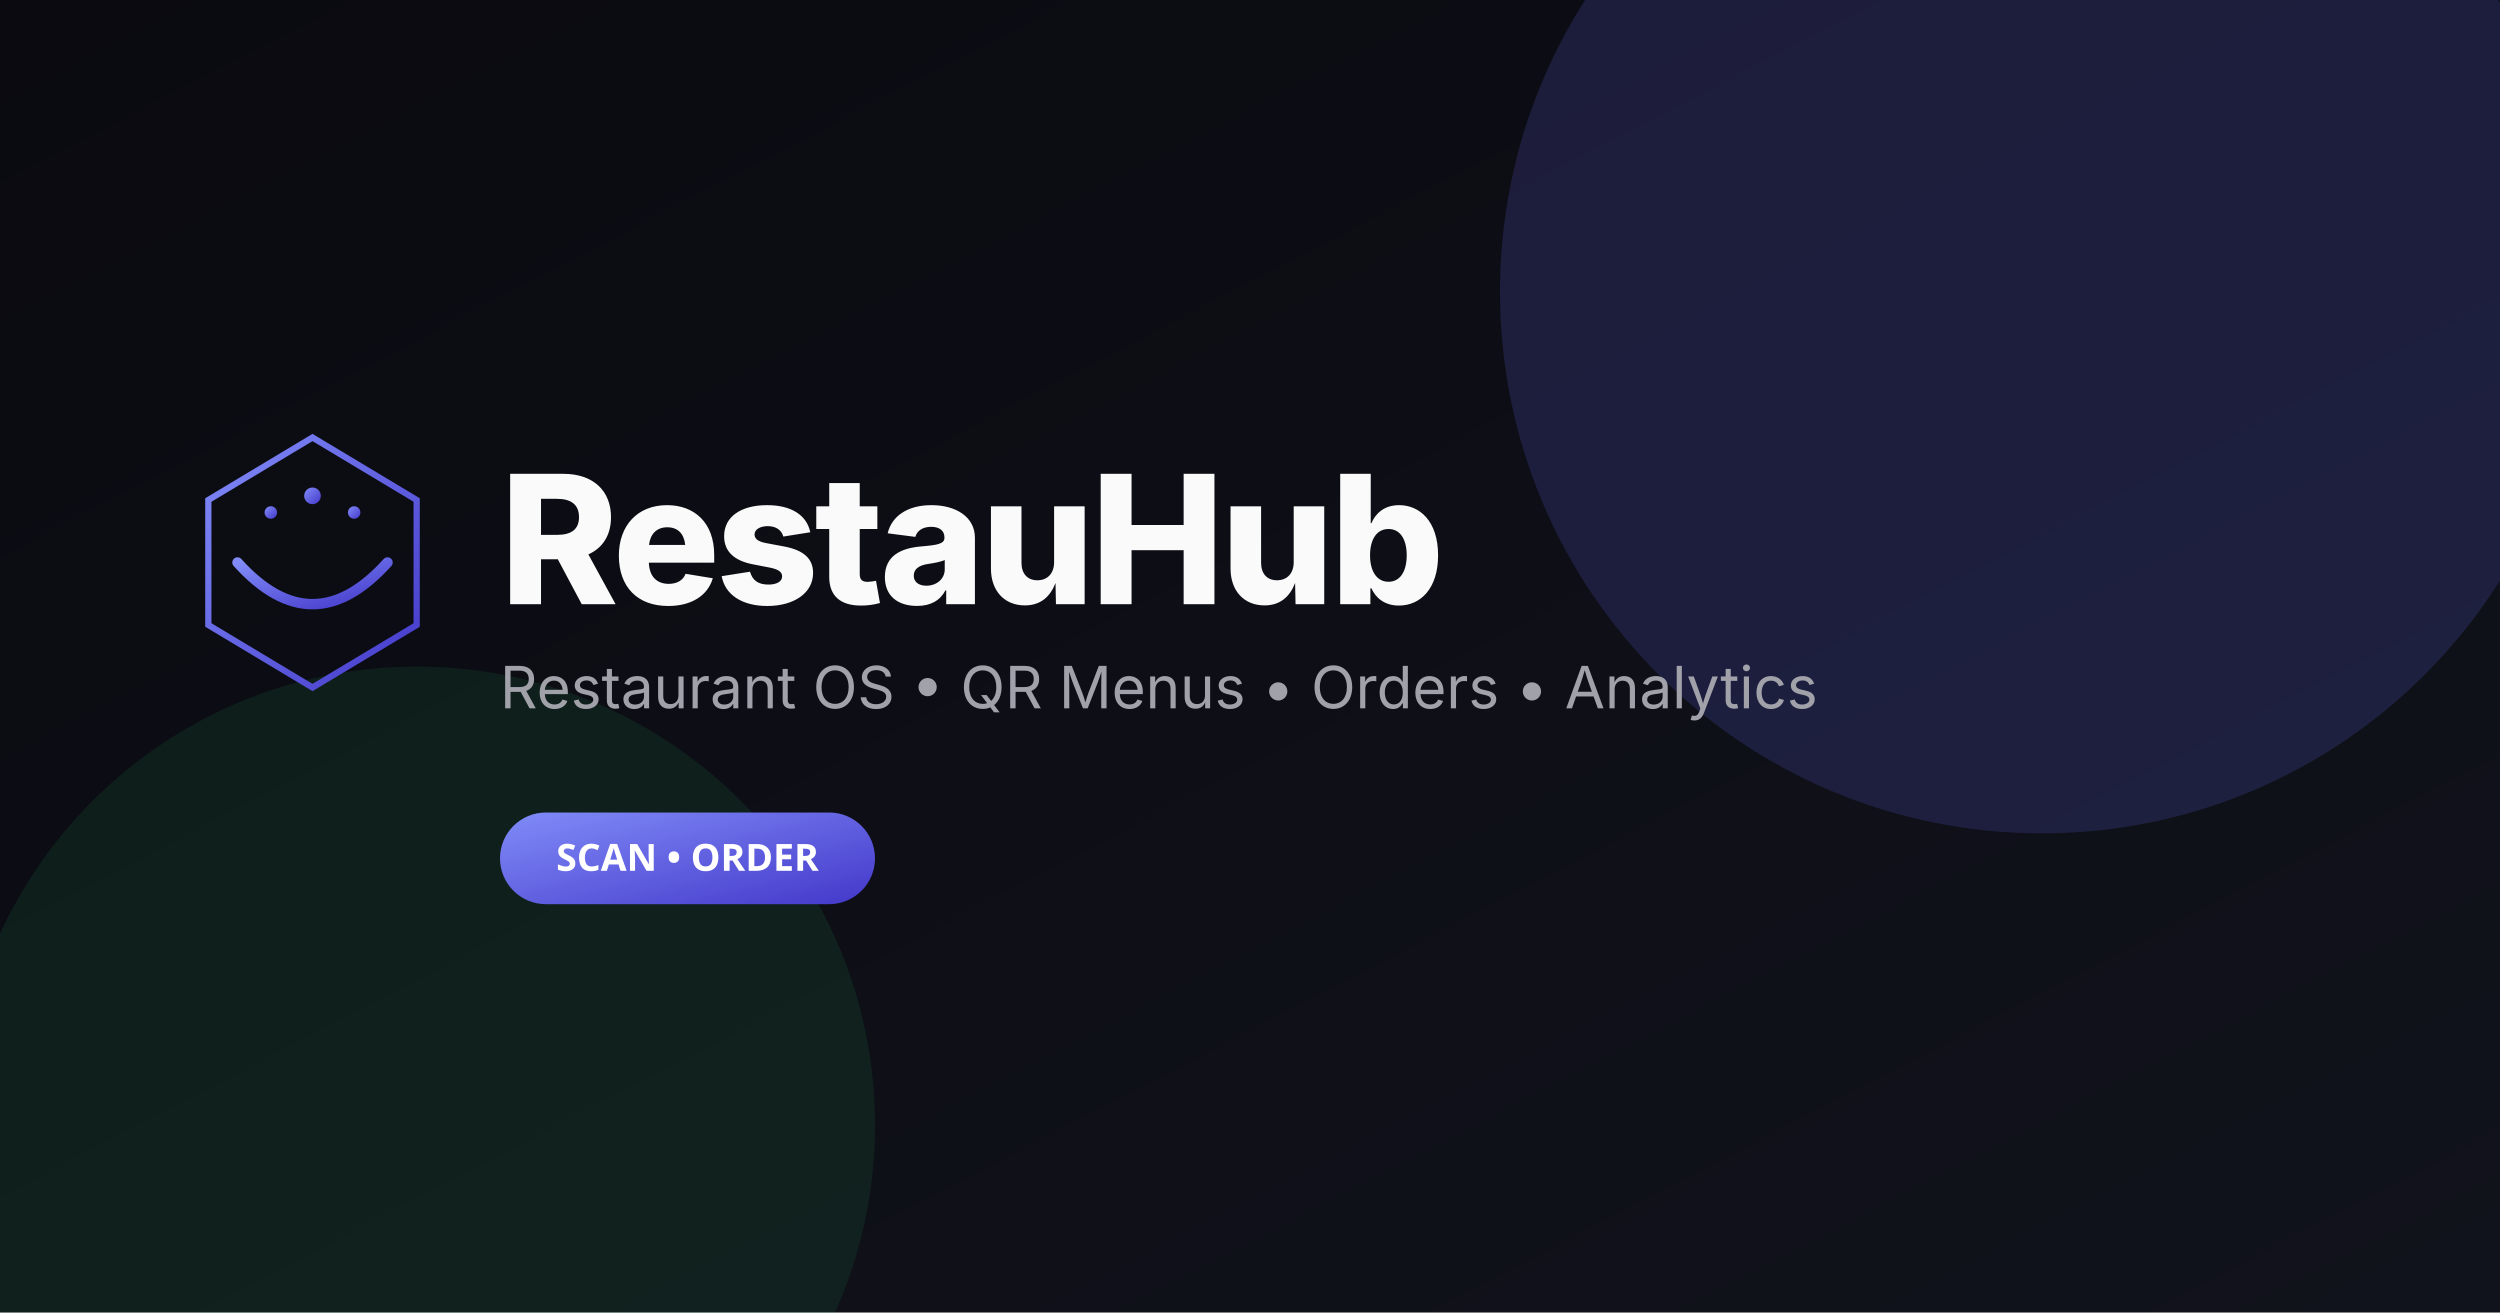
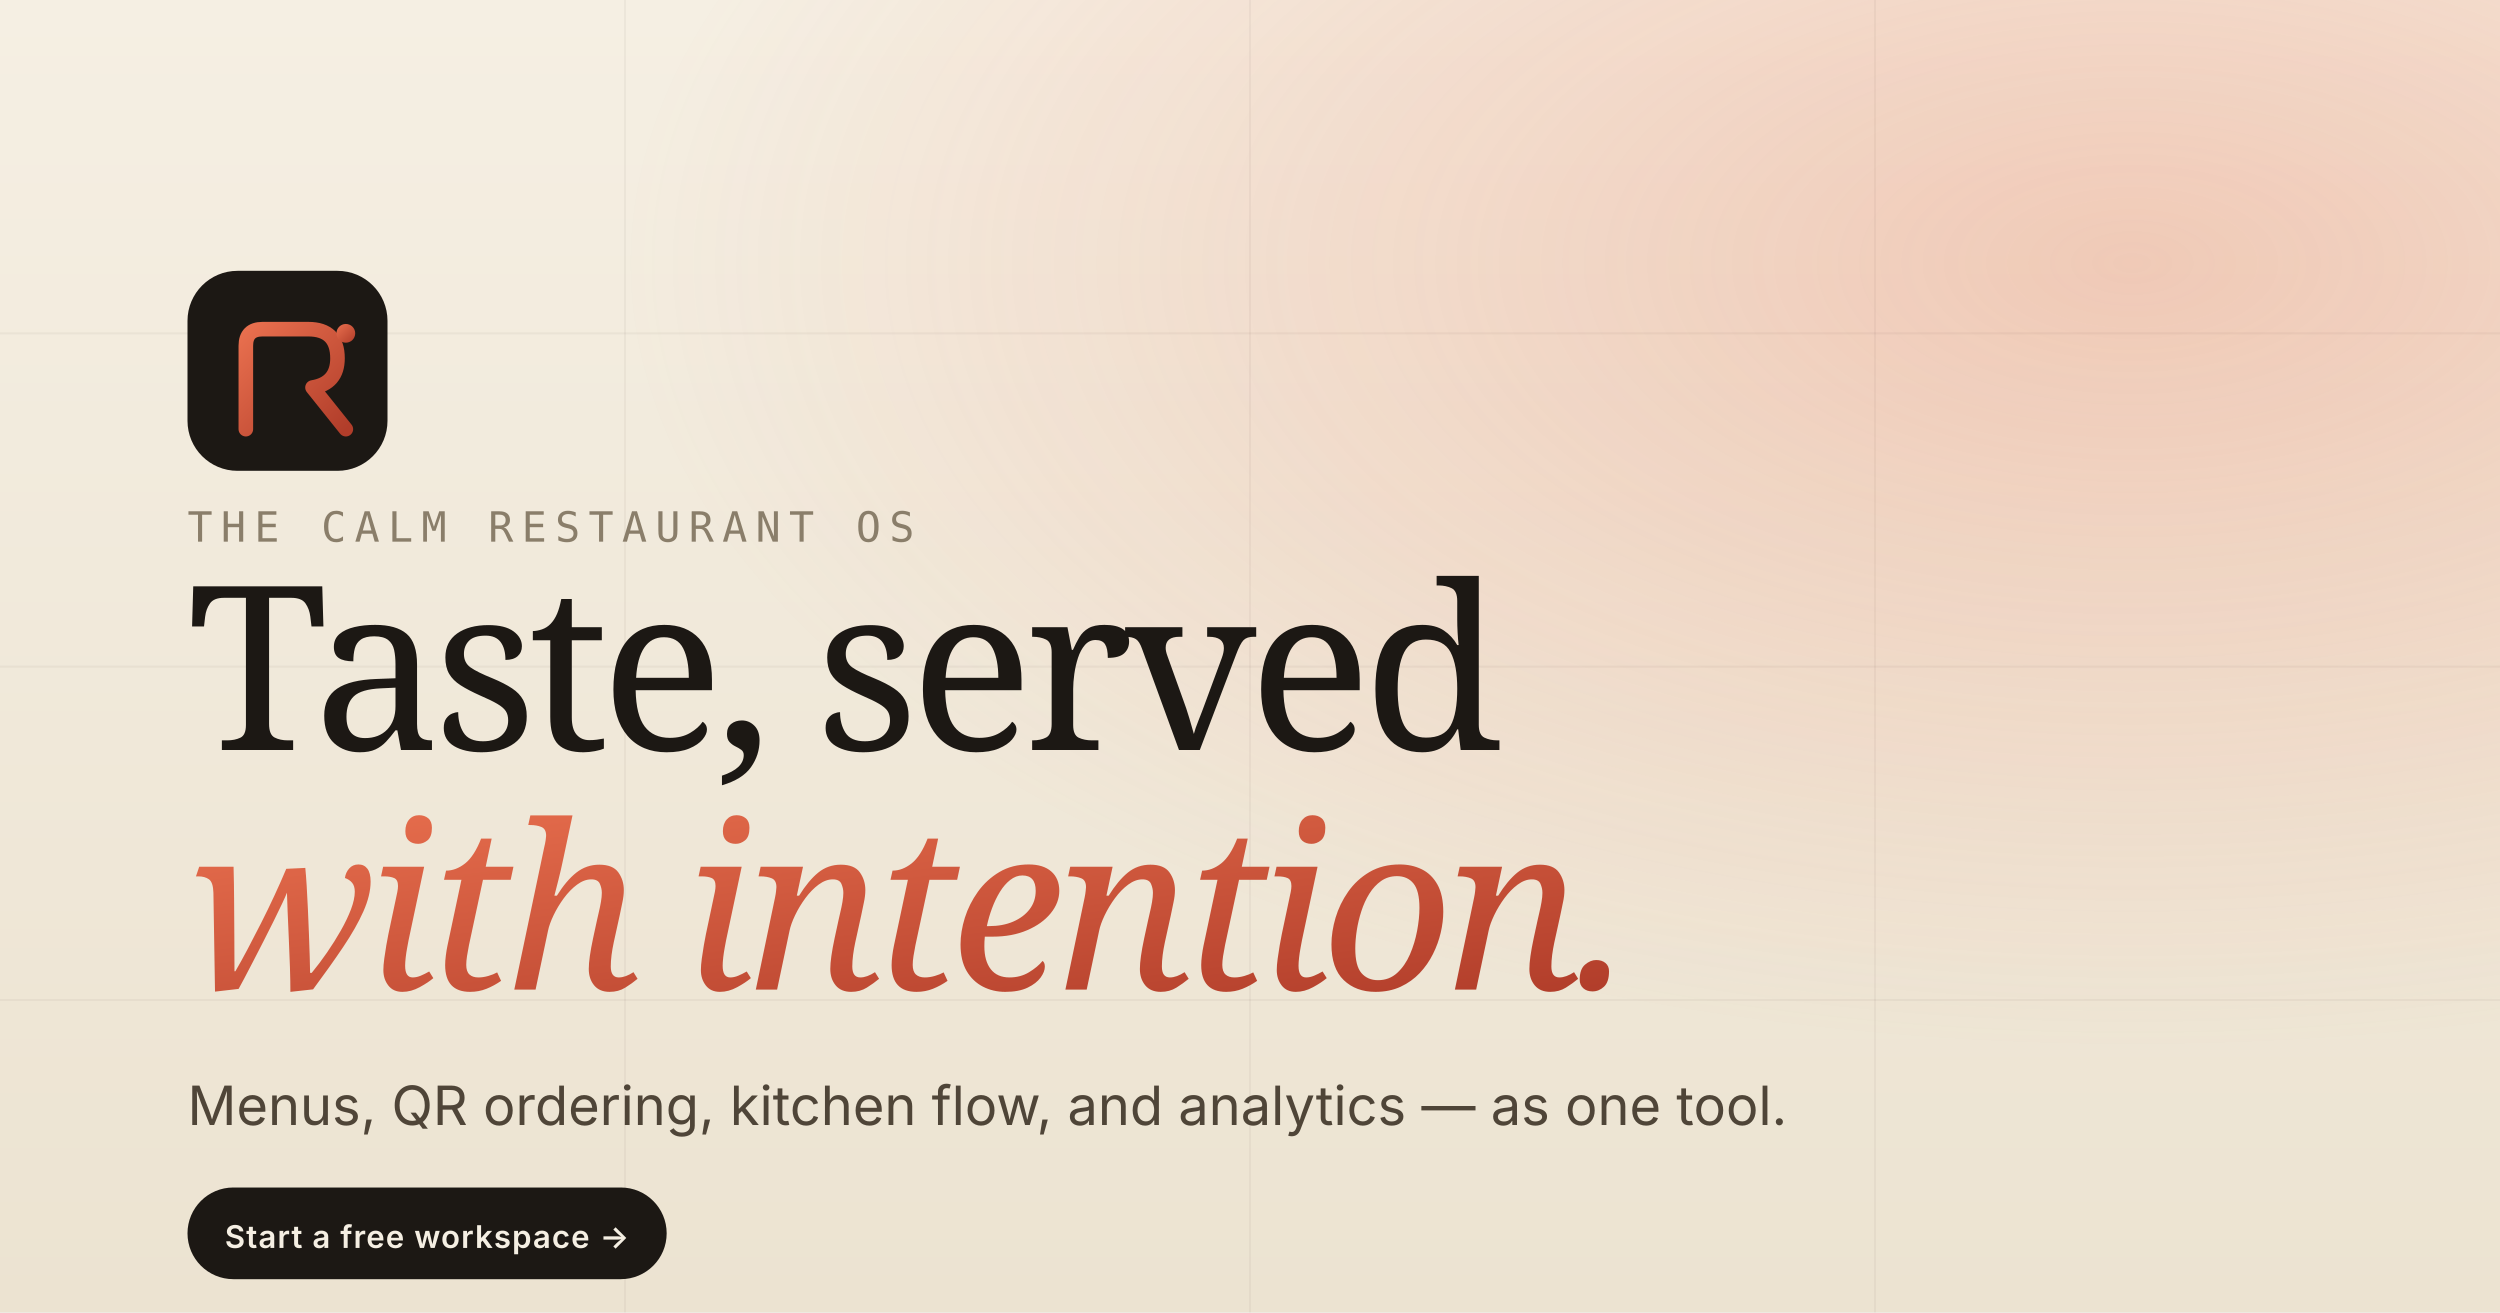
<svg xmlns="http://www.w3.org/2000/svg" viewBox="0 0 1200 630" width="1200" height="630">
  <defs>
-     <linearGradient id="bg" x1="0" y1="0" x2="1" y2="1">
-       <stop offset="0%" stop-color="#0a0a10" />
-       <stop offset="100%" stop-color="#11131c" />
+     <linearGradient id="og-bg" x1="0" y1="0" x2="0" y2="1">
+       <stop offset="0%" stop-color="#F5EFE3" />
+       <stop offset="100%" stop-color="#ECE3D1" />
    </linearGradient>
-     <linearGradient id="g" x1="0" y1="0" x2="1" y2="1">
-       <stop offset="0%" stop-color="#818cf8" />
-       <stop offset="100%" stop-color="#4338ca" />
+     <linearGradient id="og-coral" x1="0" y1="0" x2="1" y2="1">
+       <stop offset="0%" stop-color="#E86F4E" />
+       <stop offset="100%" stop-color="#B13D2A" />
    </linearGradient>
+     <radialGradient id="og-glow" cx="85%" cy="20%" r="60%">
+       <stop offset="0%" stop-color="#E86F4E" stop-opacity="0.28" />
+       <stop offset="100%" stop-color="#E86F4E" stop-opacity="0" />
+     </radialGradient>
  </defs>
-   <rect width="1200" height="630" fill="url(#bg)" />
-   <circle cx="980" cy="140" r="260" fill="#6366f1" opacity="0.18" />
-   <circle cx="200" cy="540" r="220" fill="#22c55e" opacity="0.10" />
-   <g transform="translate(90,210)">
-     <polygon points="60,0 110,30 110,90 60,120 10,90 10,30" fill="none" stroke="url(#g)" stroke-width="3" />
-     <path d="M24 60 Q60 100 96 60" fill="none" stroke="url(#g)" stroke-width="5" stroke-linecap="round" />
-     <circle cx="40" cy="36" r="3" fill="url(#g)" />
-     <circle cx="60" cy="28" r="4" fill="url(#g)" />
-     <circle cx="80" cy="36" r="3" fill="url(#g)" />
+   <rect width="1200" height="630" fill="url(#og-bg)" />
+   <rect width="1200" height="630" fill="url(#og-glow)" />
+   <g stroke="#1C1814" stroke-opacity="0.04">
+     <line x1="0" y1="160" x2="1200" y2="160" />
+     <line x1="0" y1="320" x2="1200" y2="320" />
+     <line x1="0" y1="480" x2="1200" y2="480" />
+     <line x1="300" y1="0" x2="300" y2="630" />
+     <line x1="600" y1="0" x2="600" y2="630" />
+     <line x1="900" y1="0" x2="900" y2="630" />
  </g>
-   <text x="240" y="290" fill="#fafafa" font-family="'Syne','Inter',sans-serif" font-size="86" font-weight="800" letter-spacing="-2">RestauHub</text>
-   <text x="240" y="340" fill="#a1a1aa" font-family="'DM Sans','Inter',sans-serif" font-size="28">Restaurant OS • QR Menus • Orders • Analytics</text>
-   <rect x="240" y="390" width="180" height="44" rx="22" fill="url(#g)" />
-   <text x="330" y="418" fill="#fff" text-anchor="middle" font-family="'DM Sans',sans-serif" font-size="18" font-weight="700">SCAN • ORDER</text>
+   <g transform="translate(90,130)">
+     <rect width="96" height="96" rx="24" fill="#1C1814" />
+     <path d="M28 76 V36 Q28 28 36 28 H58 Q72 28 72 42 Q72 54 60 56 L76 76" fill="none" stroke="url(#og-coral)" stroke-width="7" stroke-linecap="round" stroke-linejoin="round" />
+     <circle cx="76" cy="30" r="4.5" fill="url(#og-coral)" />
+   </g>
+   <text x="90" y="260" font-family="JetBrains Mono, monospace" font-size="20" fill="#8A7E6A" letter-spacing="4">THE CALM RESTAURANT OS</text>
+   <text x="90" y="360" font-family="Fraunces, Georgia, serif" font-size="110" fill="#1C1814" letter-spacing="-4" font-weight="500">Taste, served</text>
+   <text x="90" y="475" font-family="Fraunces, Georgia, serif" font-size="110" font-style="italic" font-weight="400" fill="url(#og-coral)" letter-spacing="-4">with intention.</text>
+   <text x="90" y="540" font-family="Inter, sans-serif" font-size="26" fill="#4F4538">
+     Menus, QR ordering, kitchen flow, and analytics — as one tool.
+   </text>
+   <g transform="translate(90,570)">
+     <rect width="230" height="44" rx="22" fill="#1C1814" />
+     <text x="115" y="29" text-anchor="middle" font-family="Inter, sans-serif" font-size="15" fill="#F5EFE3" font-weight="600" letter-spacing="0.5">
+       Start a free workspace →
+     </text>
+   </g>
</svg>
